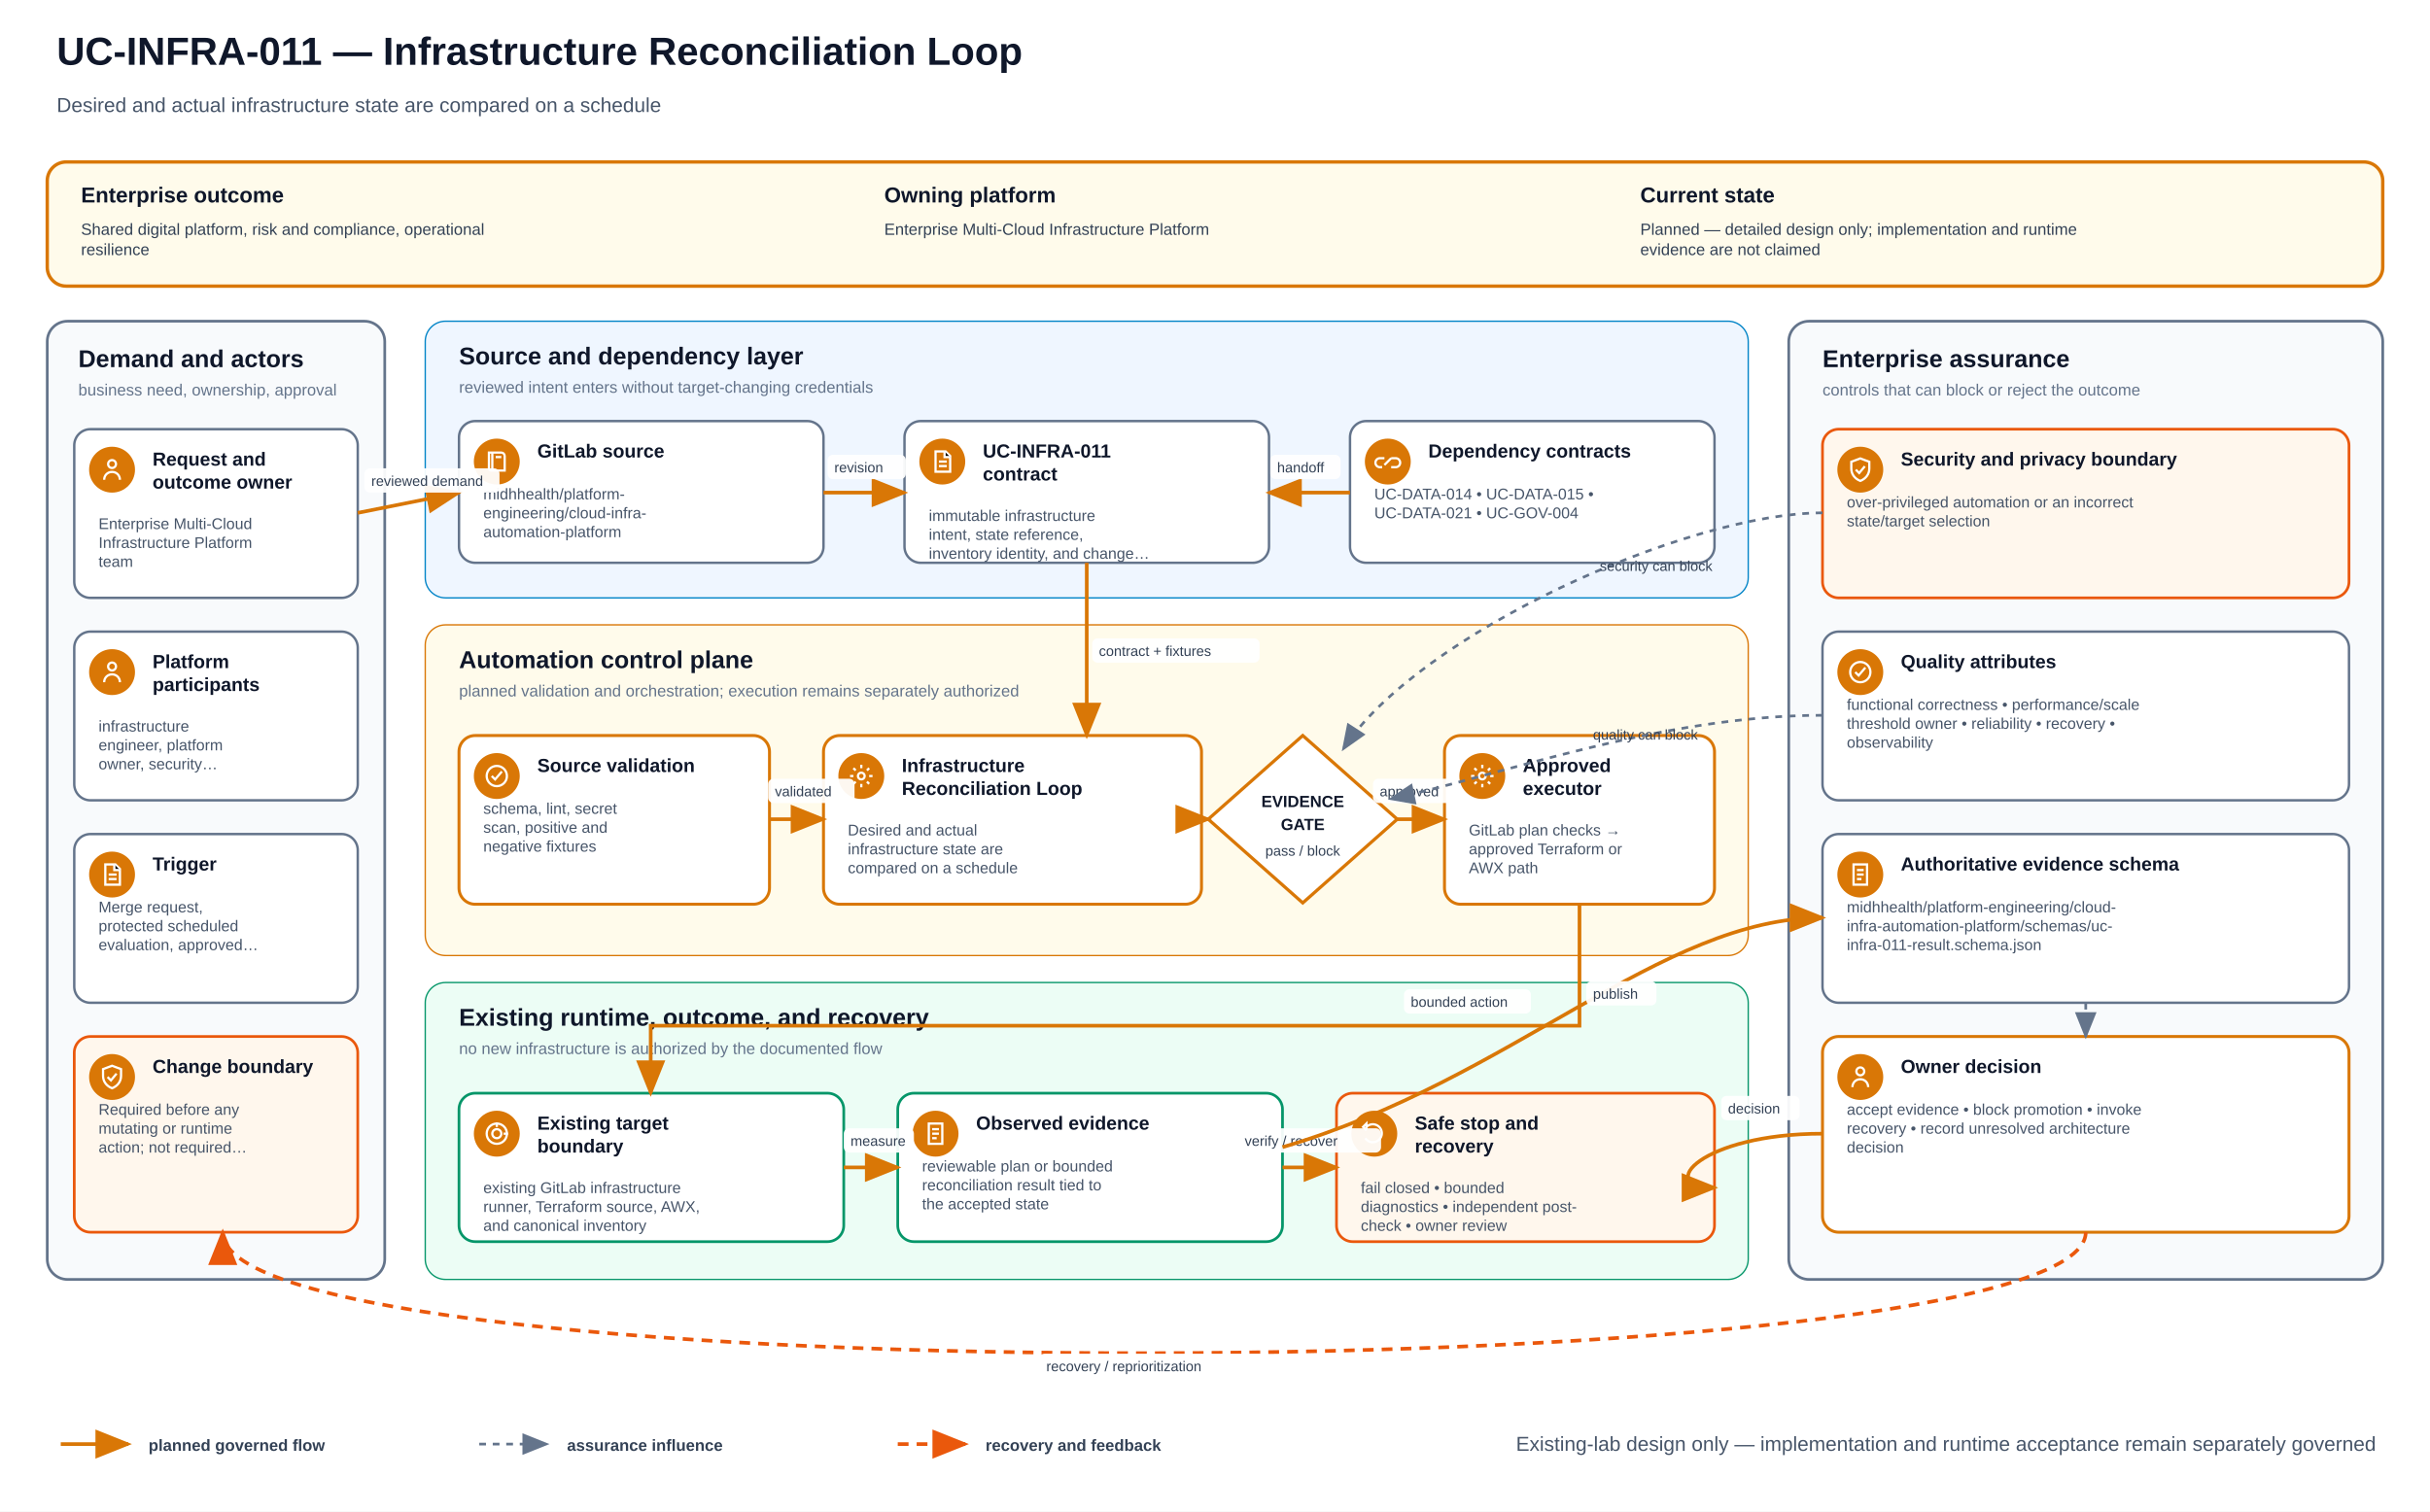
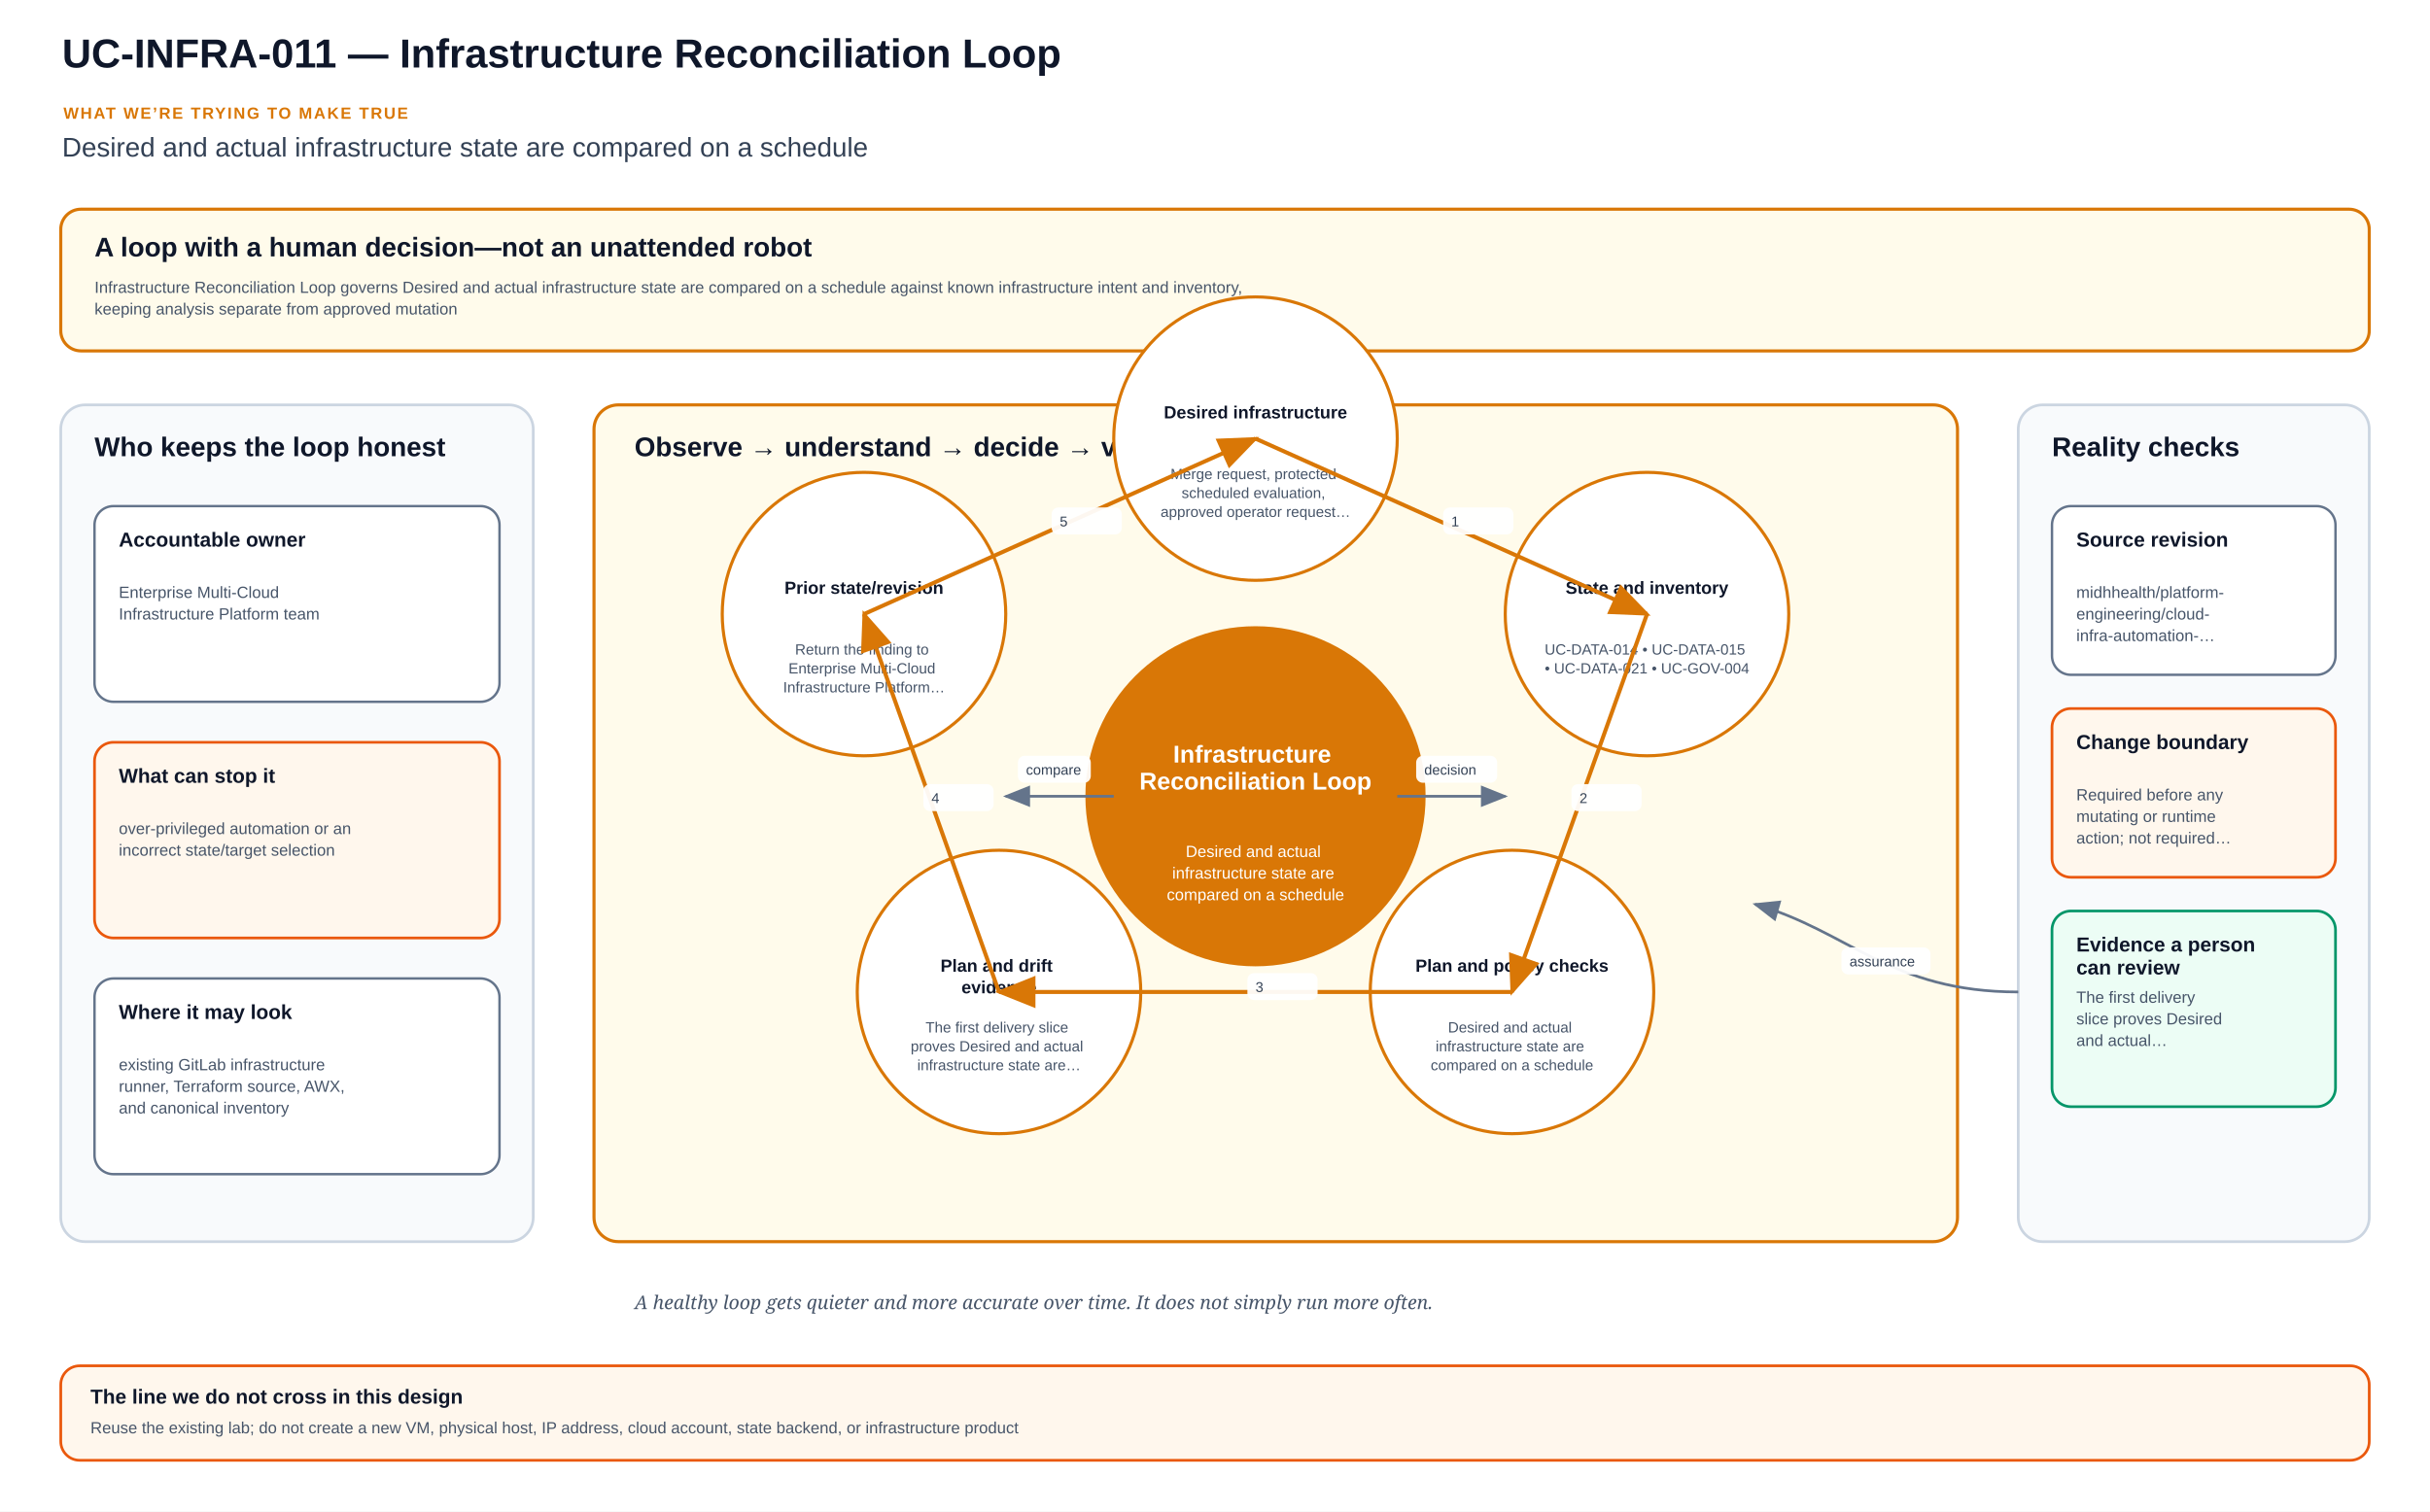
- <svg xmlns="http://www.w3.org/2000/svg" width="1800" height="1120" viewBox="0 0 1800 1120" role="img" aria-labelledby="title desc">
+ <svg xmlns="http://www.w3.org/2000/svg" width="1800" height="1120" viewBox="0 0 1800 1120" role="img" aria-labelledby="title desc" data-use-case="UC-INFRA-011" data-archetype="feedback-loop">
  <defs>
    <style>
- .bg{fill:#fff}.context{fill:#fffbeb;stroke:#d97706;stroke-width:2.5}.rail{fill:#f8fafc;stroke:#64748b;stroke-width:2}.layer{fill:#fff;stroke:#94a3b8;stroke-width:2}.sourceLayer{fill:#eff6ff;stroke:#0284c7}.controlLayer{fill:#fffbeb;stroke:#d97706}.runtimeLayer{fill:#ecfdf5;stroke:#059669}.node{fill:#fff;stroke:#64748b;stroke-width:1.8}.controlNode{fill:#fff;stroke:#d97706;stroke-width:2.2}.runtimeNode{fill:#fff;stroke:#059669;stroke-width:2}.riskNode{fill:#fff7ed;stroke:#ea580c;stroke-width:2}.iconBadge{fill:#d97706}.mainTitle{font:700 29px Arial,sans-serif;fill:#0f172a}.subtitle{font:15px Arial,sans-serif;fill:#475569}.sectionTitle{font:700 18px Arial,sans-serif;fill:#0f172a}.sectionSub{font:12px Arial,sans-serif;fill:#64748b}.nodeTitle{font:700 14px Arial,sans-serif;fill:#0f172a}.nodeSub{font:11.5px Arial,sans-serif;fill:#475569}.contextTitle{font:700 16px Arial,sans-serif;fill:#0f172a}.contextText{font:12px Arial,sans-serif;fill:#334155}.edge{stroke:#d97706;stroke-width:2.7;fill:none;marker-end:url(#arrow)}.dashed{stroke:#ea580c;stroke-dasharray:8 6;marker-end:url(#orangeArrow)}.assuranceEdge{stroke:#64748b;stroke-width:2;stroke-dasharray:5 5;fill:none;marker-end:url(#grayArrow)}.labelBg{fill:#fff;opacity:.94}.edgeLabel{font:10.5px Arial,sans-serif;fill:#334155}.decision{fill:#fff;stroke:#d97706;stroke-width:2.4}.decisionText{font:700 12px Arial,sans-serif;fill:#0f172a}.legend{font:700 12px Arial,sans-serif;fill:#334155}
+ .bg{fill:#fff}.panel{fill:#f8fafc;stroke:#cbd5e1;stroke-width:2}.accentPanel{fill:#fffbeb;stroke:#d97706;stroke-width:2.3}.card{fill:#fff;stroke:#64748b;stroke-width:1.8}.accentCard{fill:#fff;stroke:#d97706;stroke-width:2.4}.goodCard{fill:#ecfdf5;stroke:#059669;stroke-width:2}.warnCard{fill:#fff7ed;stroke:#ea580c;stroke-width:2}.darkCard{fill:#0f172a;stroke:#0f172a;stroke-width:2}.mainTitle{font:700 30px Arial,sans-serif;fill:#0f172a}.kicker{font:700 12px Arial,sans-serif;fill:#d97706;letter-spacing:1.2px}.quote{font:20px Arial,sans-serif;fill:#334155}.section{font:700 20px Arial,sans-serif;fill:#0f172a}.sectionSub{font:12px Arial,sans-serif;fill:#64748b}.cardTitle{font:700 15px Arial,sans-serif;fill:#0f172a}.body{font:12px Arial,sans-serif;fill:#475569}.inverseTitle{font:700 15px Arial,sans-serif;fill:#fff}.inverseBody{font:12px Arial,sans-serif;fill:#e2e8f0}.badge{fill:#d97706}.badgeText{font:700 13px Arial,sans-serif;fill:#fff}.arrow{stroke:#d97706;stroke-width:3;fill:none;marker-end:url(#arrow)}.thinArrow{stroke:#64748b;stroke-width:2;fill:none;marker-end:url(#grayArrow)}.feedback{stroke:#ea580c;stroke-width:2.7;stroke-dasharray:8 6;fill:none;marker-end:url(#orangeArrow)}.label{fill:#fff;opacity:.94}.edgeText{font:10.5px Arial,sans-serif;fill:#334155}.lane{fill:none;stroke:#94a3b8;stroke-width:1.8;stroke-dasharray:7 6}.decision{fill:#fff;stroke:#d97706;stroke-width:2.5}.small{font:11px Arial,sans-serif;fill:#64748b}.note{font:italic 14px Georgia,serif;fill:#475569}.hub{fill:#d97706;stroke:#d97706;stroke-width:2}.hubTitle{font:700 18px Arial,sans-serif;fill:#fff}.hubBody{font:12px Arial,sans-serif;fill:#fff}.zone{fill:#fffbeb;stroke:#d97706;stroke-width:2}.nodeCircle{fill:#fff;stroke:#d97706;stroke-width:2.3}.nodeTitle{font:700 13px Arial,sans-serif;fill:#0f172a}.nodeBody{font:11px Arial,sans-serif;fill:#475569}
</style>
    <marker id="arrow" markerWidth="11" markerHeight="11" refX="9" refY="4" orient="auto">
-       <path d="M0,0 L0,8 L10,4 z" fill="#d97706" />
+       <path d="M0 0L0 8L10 4z" fill="#d97706" />
+     </marker>
+     <marker id="grayArrow" markerWidth="11" markerHeight="11" refX="9" refY="4" orient="auto">
+       <path d="M0 0L0 8L10 4z" fill="#64748b" />
    </marker>
    <marker id="orangeArrow" markerWidth="11" markerHeight="11" refX="9" refY="4" orient="auto">
-       <path d="M0,0 L0,8 L10,4 z" fill="#ea580c" />
+       <path d="M0 0L0 8L10 4z" fill="#ea580c" />
    </marker>
-     <marker id="grayArrow" markerWidth="11" markerHeight="11" refX="9" refY="4" orient="auto">
-       <path d="M0,0 L0,8 L10,4 z" fill="#64748b" />
-     </marker>
-     <symbol id="icon-person" viewBox="0 0 24 24">
-       <circle cx="12" cy="7" r="3.5" fill="none" stroke="#fff" stroke-width="2" />
-       <path d="M5 21c0-4 3-7 7-7s7 3 7 7" fill="none" stroke="#fff" stroke-width="2" />
-     </symbol>
-     <symbol id="icon-repo" viewBox="0 0 24 24">
-       <path d="M5 4h11a3 3 0 013 3v13H7a2 2 0 01-2-2V4z" fill="none" stroke="#fff" stroke-width="2" />
-       <path d="M8 4v16M11 8h5" stroke="#fff" stroke-width="2" />
-     </symbol>
-     <symbol id="icon-contract" viewBox="0 0 24 24">
-       <path d="M6 3h9l4 4v14H6z" fill="none" stroke="#fff" stroke-width="2" />
-       <path d="M14 3v5h5M9 12h7M9 16h7" stroke="#fff" stroke-width="2" />
-     </symbol>
-     <symbol id="icon-link" viewBox="0 0 24 24">
-       <path d="M9 15l6-6M7 17H5a4 4 0 010-8h4M15 9h4a4 4 0 010 8h-4" fill="none" stroke="#fff" stroke-width="2" />
-     </symbol>
-     <symbol id="icon-check" viewBox="0 0 24 24">
-       <circle cx="12" cy="12" r="9" fill="none" stroke="#fff" stroke-width="2" />
-       <path d="M7.5 12l3 3 6-7" fill="none" stroke="#fff" stroke-width="2" />
-     </symbol>
-     <symbol id="icon-gear" viewBox="0 0 24 24">
-       <circle cx="12" cy="12" r="3" fill="none" stroke="#fff" stroke-width="2" />
-       <path d="M12 2v3M12 19v3M2 12h3M19 12h3M5 5l2 2M17 17l2 2M19 5l-2 2M7 17l-2 2" stroke="#fff" stroke-width="2" />
-     </symbol>
-     <symbol id="icon-target" viewBox="0 0 24 24">
-       <circle cx="12" cy="12" r="9" fill="none" stroke="#fff" stroke-width="2" />
-       <circle cx="12" cy="12" r="4" fill="none" stroke="#fff" stroke-width="2" />
-       <path d="M12 2v4M22 12h-4" stroke="#fff" stroke-width="2" />
-     </symbol>
-     <symbol id="icon-evidence" viewBox="0 0 24 24">
-       <path d="M6 3h12v18H6z" fill="none" stroke="#fff" stroke-width="2" />
-       <path d="M9 8h6M9 12h6M9 16h4" stroke="#fff" stroke-width="2" />
-     </symbol>
-     <symbol id="icon-shield" viewBox="0 0 24 24">
-       <path d="M12 2l8 3v6c0 5-3 9-8 11-5-2-8-6-8-11V5z" fill="none" stroke="#fff" stroke-width="2" />
-       <path d="M8 12l3 3 5-6" fill="none" stroke="#fff" stroke-width="2" />
-     </symbol>
-     <symbol id="icon-recovery" viewBox="0 0 24 24">
-       <path d="M5 8V3l-3 3 3 3M5 6a8 8 0 11-1 10" fill="none" stroke="#fff" stroke-width="2" />
-     </symbol>
  </defs>
  <rect class="bg" width="1800" height="1120" />
-   <text class="mainTitle" x="42" y="48">
-     <tspan x="42" dy="0">UC-INFRA-011 — Infrastructure Reconciliation Loop</tspan>
+   <text class="mainTitle" x="46" y="50">
+     <tspan x="46" dy="0">UC-INFRA-011 — Infrastructure Reconciliation Loop</tspan>
  </text>
-   <text class="subtitle" x="42" y="83" text-anchor="start">
-     <tspan x="42" dy="0">Desired and actual infrastructure state are compared on a schedule</tspan>
+   <text class="kicker" x="47" y="88">WHAT WE’RE TRYING TO MAKE TRUE</text>
+   <text class="quote" x="46" y="116" text-anchor="start">
+     <tspan x="46" dy="0">Desired and actual infrastructure state are compared on a schedule</tspan>
  </text>
-   <rect class="context" x="35" y="120" width="1730" height="92" rx="14" />
-   <text class="contextTitle" x="60" y="150">Enterprise outcome</text>
-   <text class="contextText" x="60" y="174" text-anchor="start">
-     <tspan x="60" dy="0">Shared digital platform, risk and compliance, operational</tspan>
-     <tspan x="60" dy="15">resilience</tspan>
+   <rect class="accentPanel" x="45" y="155" width="1710" height="105" rx="15" />
+   <text class="section" x="70" y="190">A loop with a human decision—not an unattended robot</text>
+   <text class="body" x="70" y="217" text-anchor="start">
+     <tspan x="70" dy="0">Infrastructure Reconciliation Loop governs Desired and actual infrastructure state are compared on a schedule against known infrastructure intent and inventory,</tspan>
+     <tspan x="70" dy="16">keeping analysis separate from approved mutation</tspan>
  </text>
-   <text class="contextTitle" x="655" y="150">Owning platform</text>
-   <text class="contextText" x="655" y="174" text-anchor="start">
-     <tspan x="655" dy="0">Enterprise Multi-Cloud Infrastructure Platform</tspan>
+   <rect class="panel" x="45" y="300" width="350" height="620" rx="18" />
+   <text class="section" x="70" y="338">Who keeps the loop honest</text>
+   <rect class="card" x="70" y="375" width="300" height="145" rx="14" />
+   <text class="cardTitle" x="88" y="405" text-anchor="start">
+     <tspan x="88" dy="0">Accountable owner</tspan>
  </text>
-   <text class="contextTitle" x="1215" y="150">Current state</text>
-   <text class="contextText" x="1215" y="174" text-anchor="start">
-     <tspan x="1215" dy="0">Planned — detailed design only; implementation and runtime</tspan>
-     <tspan x="1215" dy="15">evidence are not claimed</tspan>
+   <text class="body" x="88" y="443" text-anchor="start">
+     <tspan x="88" dy="0">Enterprise Multi-Cloud</tspan>
+     <tspan x="88" dy="16">Infrastructure Platform team</tspan>
  </text>
-   <rect class="rail" x="35" y="238" width="250" height="710" rx="15" />
-   <text class="sectionTitle" x="58" y="272">Demand and actors</text>
-   <text class="sectionSub" x="58" y="293">business need, ownership, approval</text>
-   <rect class="node" x="55" y="318" width="210" height="125" rx="12" />
-   <circle class="iconBadge" cx="83" cy="348" r="17" />
-   <use href="#icon-person" x="73" y="338" width="20" height="20" />
-   <text class="nodeTitle" x="113" y="345">
-     <tspan x="113" dy="0">Request and</tspan>
-     <tspan x="113" dy="17">outcome owner</tspan>
+   <rect class="warnCard" x="70" y="550" width="300" height="145" rx="14" />
+   <text class="cardTitle" x="88" y="580" text-anchor="start">
+     <tspan x="88" dy="0">What can stop it</tspan>
  </text>
-   <text class="nodeSub" x="73" y="392" text-anchor="start">
-     <tspan x="73" dy="0">Enterprise Multi-Cloud</tspan>
-     <tspan x="73" dy="14">Infrastructure Platform</tspan>
-     <tspan x="73" dy="14">team</tspan>
+   <text class="body" x="88" y="618" text-anchor="start">
+     <tspan x="88" dy="0">over-privileged automation or an</tspan>
+     <tspan x="88" dy="16">incorrect state/target selection</tspan>
  </text>
-   <rect class="node" x="55" y="468" width="210" height="125" rx="12" />
-   <circle class="iconBadge" cx="83" cy="498" r="17" />
-   <use href="#icon-person" x="73" y="488" width="20" height="20" />
-   <text class="nodeTitle" x="113" y="495">
-     <tspan x="113" dy="0">Platform</tspan>
-     <tspan x="113" dy="17">participants</tspan>
+   <rect class="card" x="70" y="725" width="300" height="145" rx="14" />
+   <text class="cardTitle" x="88" y="755" text-anchor="start">
+     <tspan x="88" dy="0">Where it may look</tspan>
  </text>
-   <text class="nodeSub" x="73" y="542" text-anchor="start">
-     <tspan x="73" dy="0">infrastructure</tspan>
-     <tspan x="73" dy="14">engineer, platform</tspan>
-     <tspan x="73" dy="14">owner, security…</tspan>
+   <text class="body" x="88" y="793" text-anchor="start">
+     <tspan x="88" dy="0">existing GitLab infrastructure</tspan>
+     <tspan x="88" dy="16">runner, Terraform source, AWX,</tspan>
+     <tspan x="88" dy="16">and canonical inventory</tspan>
  </text>
-   <rect class="node" x="55" y="618" width="210" height="125" rx="12" />
-   <circle class="iconBadge" cx="83" cy="648" r="17" />
-   <use href="#icon-contract" x="73" y="638" width="20" height="20" />
-   <text class="nodeTitle" x="113" y="645">
-     <tspan x="113" dy="0">Trigger</tspan>
+   <rect class="accentPanel" x="440" y="300" width="1010" height="620" rx="18" />
+   <text class="section" x="470" y="338">Observe → understand → decide → verify → learn</text>
+   <circle class="hub" cx="930" cy="590" r="125" />
+   <text class="hubTitle" x="930" y="565" text-anchor="middle">
+     <tspan x="930" dy="0">Infrastructure</tspan>
+     <tspan x="930" dy="20">Reconciliation Loop</tspan>
  </text>
-   <text class="nodeSub" x="73" y="676" text-anchor="start">
-     <tspan x="73" dy="0">Merge request,</tspan>
-     <tspan x="73" dy="14">protected scheduled</tspan>
-     <tspan x="73" dy="14">evaluation, approved…</tspan>
+   <text class="hubBody" x="930" y="635" text-anchor="middle">
+     <tspan x="930" dy="0">Desired and actual</tspan>
+     <tspan x="930" dy="16">infrastructure state are</tspan>
+     <tspan x="930" dy="16">compared on a schedule</tspan>
  </text>
-   <rect class="riskNode" x="55" y="768" width="210" height="145" rx="12" />
-   <circle class="iconBadge" cx="83" cy="798" r="17" />
-   <use href="#icon-shield" x="73" y="788" width="20" height="20" />
-   <text class="nodeTitle" x="113" y="795">
-     <tspan x="113" dy="0">Change boundary</tspan>
+   <circle class="nodeCircle" cx="930" cy="325" r="105" />
+   <text class="nodeTitle" x="930" y="310" text-anchor="middle">
+     <tspan x="930" dy="0">Desired infrastructure</tspan>
  </text>
-   <text class="nodeSub" x="73" y="826" text-anchor="start">
-     <tspan x="73" dy="0">Required before any</tspan>
-     <tspan x="73" dy="14">mutating or runtime</tspan>
-     <tspan x="73" dy="14">action; not required…</tspan>
+   <text class="nodeBody" x="930" y="355" text-anchor="middle">
+     <tspan x="930" dy="0">Merge request, protected</tspan>
+     <tspan x="930" dy="14">scheduled evaluation,</tspan>
+     <tspan x="930" dy="14">approved operator request…</tspan>
  </text>
-   <rect class="sourceLayer" x="315" y="238" width="980" height="205" rx="15" />
-   <text class="sectionTitle" x="340" y="270">Source and dependency layer</text>
-   <text class="sectionSub" x="340" y="291">reviewed intent enters without target-changing credentials</text>
-   <rect class="node" x="340" y="312" width="270" height="105" rx="12" />
-   <circle class="iconBadge" cx="368" cy="342" r="17" />
-   <use href="#icon-repo" x="358" y="332" width="20" height="20" />
-   <text class="nodeTitle" x="398" y="339">
-     <tspan x="398" dy="0">GitLab source</tspan>
+   <circle class="nodeCircle" cx="1220" cy="455" r="105" />
+   <text class="nodeTitle" x="1220" y="440" text-anchor="middle">
+     <tspan x="1220" dy="0">State and inventory</tspan>
  </text>
-   <text class="nodeSub" x="358" y="370" text-anchor="start">
-     <tspan x="358" dy="0">midhhealth/platform-</tspan>
-     <tspan x="358" dy="14">engineering/cloud-infra-</tspan>
-     <tspan x="358" dy="14">automation-platform</tspan>
+   <text class="nodeBody" x="1220" y="485" text-anchor="middle">
+     <tspan x="1220" dy="0">UC-DATA-014 • UC-DATA-015</tspan>
+     <tspan x="1220" dy="14">• UC-DATA-021 • UC-GOV-004</tspan>
  </text>
-   <rect class="node" x="670" y="312" width="270" height="105" rx="12" />
-   <circle class="iconBadge" cx="698" cy="342" r="17" />
-   <use href="#icon-contract" x="688" y="332" width="20" height="20" />
-   <text class="nodeTitle" x="728" y="339">
-     <tspan x="728" dy="0">UC-INFRA-011</tspan>
-     <tspan x="728" dy="17">contract</tspan>
+   <circle class="nodeCircle" cx="1120" cy="735" r="105" />
+   <text class="nodeTitle" x="1120" y="720" text-anchor="middle">
+     <tspan x="1120" dy="0">Plan and policy checks</tspan>
  </text>
-   <text class="nodeSub" x="688" y="386" text-anchor="start">
-     <tspan x="688" dy="0">immutable infrastructure</tspan>
-     <tspan x="688" dy="14">intent, state reference,</tspan>
-     <tspan x="688" dy="14">inventory identity, and change…</tspan>
+   <text class="nodeBody" x="1120" y="765" text-anchor="middle">
+     <tspan x="1120" dy="0">Desired and actual</tspan>
+     <tspan x="1120" dy="14">infrastructure state are</tspan>
+     <tspan x="1120" dy="14">compared on a schedule</tspan>
  </text>
-   <rect class="node" x="1000" y="312" width="270" height="105" rx="12" />
-   <circle class="iconBadge" cx="1028" cy="342" r="17" />
-   <use href="#icon-link" x="1018" y="332" width="20" height="20" />
-   <text class="nodeTitle" x="1058" y="339">
-     <tspan x="1058" dy="0">Dependency contracts</tspan>
+   <circle class="nodeCircle" cx="740" cy="735" r="105" />
+   <text class="nodeTitle" x="740" y="720" text-anchor="middle">
+     <tspan x="740" dy="0">Plan and drift</tspan>
+     <tspan x="740" dy="16">evidence</tspan>
  </text>
-   <text class="nodeSub" x="1018" y="370" text-anchor="start">
-     <tspan x="1018" dy="0">UC-DATA-014 • UC-DATA-015 •</tspan>
-     <tspan x="1018" dy="14">UC-DATA-021 • UC-GOV-004</tspan>
+   <text class="nodeBody" x="740" y="765" text-anchor="middle">
+     <tspan x="740" dy="0">The first delivery slice</tspan>
+     <tspan x="740" dy="14">proves Desired and actual</tspan>
+     <tspan x="740" dy="14">infrastructure state are…</tspan>
  </text>
-   <rect class="controlLayer" x="315" y="463" width="980" height="245" rx="15" />
-   <text class="sectionTitle" x="340" y="495">Automation control plane</text>
-   <text class="sectionSub" x="340" y="516">planned validation and orchestration; execution remains separately authorized</text>
-   <rect class="controlNode" x="340" y="545" width="230" height="125" rx="12" />
-   <circle class="iconBadge" cx="368" cy="575" r="17" />
-   <use href="#icon-check" x="358" y="565" width="20" height="20" />
-   <text class="nodeTitle" x="398" y="572">
-     <tspan x="398" dy="0">Source validation</tspan>
+   <circle class="nodeCircle" cx="640" cy="455" r="105" />
+   <text class="nodeTitle" x="640" y="440" text-anchor="middle">
+     <tspan x="640" dy="0">Prior state/revision</tspan>
  </text>
-   <text class="nodeSub" x="358" y="603" text-anchor="start">
-     <tspan x="358" dy="0">schema, lint, secret</tspan>
-     <tspan x="358" dy="14">scan, positive and</tspan>
-     <tspan x="358" dy="14">negative fixtures</tspan>
+   <text class="nodeBody" x="640" y="485" text-anchor="middle">
+     <tspan x="640" dy="0">Return the finding to</tspan>
+     <tspan x="640" dy="14">Enterprise Multi-Cloud</tspan>
+     <tspan x="640" dy="14">Infrastructure Platform…</tspan>
  </text>
-   <rect class="controlNode" x="610" y="545" width="280" height="125" rx="12" />
-   <circle class="iconBadge" cx="638" cy="575" r="17" />
-   <use href="#icon-gear" x="628" y="565" width="20" height="20" />
-   <text class="nodeTitle" x="668" y="572">
-     <tspan x="668" dy="0">Infrastructure</tspan>
-     <tspan x="668" dy="17">Reconciliation Loop</tspan>
+   <path class="arrow" d="M930 325 L1220 455" />
+   <rect class="label" x="1069" y="376" width="52" height="20" rx="5" />
+   <text class="edgeText" x="1075" y="390">1</text>
+   <path class="arrow" d="M1220 455 L1120 735" />
+   <rect class="label" x="1164" y="581" width="52" height="20" rx="5" />
+   <text class="edgeText" x="1170" y="595">2</text>
+   <path class="arrow" d="M1120 735 L740 735" />
+   <rect class="label" x="924" y="721" width="52" height="20" rx="5" />
+   <text class="edgeText" x="930" y="735">3</text>
+   <path class="arrow" d="M740 735 L640 455" />
+   <rect class="label" x="684" y="581" width="52" height="20" rx="5" />
+   <text class="edgeText" x="690" y="595">4</text>
+   <path class="arrow" d="M640 455 L930 325" />
+   <rect class="label" x="779" y="376" width="52" height="20" rx="5" />
+   <text class="edgeText" x="785" y="390">5</text>
+   <path class="thinArrow" d="M825 590 L745 590" />
+   <rect class="label" x="754" y="560" width="54" height="20" rx="5" />
+   <text class="edgeText" x="760" y="574">compare</text>
+   <path class="thinArrow" d="M1035 590 L1115 590" />
+   <rect class="label" x="1049" y="560" width="60" height="20" rx="5" />
+   <text class="edgeText" x="1055" y="574">decision</text>
+   <rect class="panel" x="1495" y="300" width="260" height="620" rx="18" />
+   <text class="section" x="1520" y="338">Reality checks</text>
+   <rect class="card" x="1520" y="375" width="210" height="125" rx="14" />
+   <text class="cardTitle" x="1538" y="405" text-anchor="start">
+     <tspan x="1538" dy="0">Source revision</tspan>
  </text>
-   <text class="nodeSub" x="628" y="619" text-anchor="start">
-     <tspan x="628" dy="0">Desired and actual</tspan>
-     <tspan x="628" dy="14">infrastructure state are</tspan>
-     <tspan x="628" dy="14">compared on a schedule</tspan>
+   <text class="body" x="1538" y="443" text-anchor="start">
+     <tspan x="1538" dy="0">midhhealth/platform-</tspan>
+     <tspan x="1538" dy="16">engineering/cloud-</tspan>
+     <tspan x="1538" dy="16">infra-automation-…</tspan>
  </text>
-   <polygon class="decision" points="965,545 1035,607 965,669 895,607" />
-   <text class="decisionText" x="965" y="598" text-anchor="middle">EVIDENCE</text>
-   <text class="decisionText" x="965" y="615" text-anchor="middle">GATE</text>
-   <text class="edgeLabel" x="965" y="634" text-anchor="middle">pass / block</text>
-   <rect class="controlNode" x="1070" y="545" width="200" height="125" rx="12" />
-   <circle class="iconBadge" cx="1098" cy="575" r="17" />
-   <use href="#icon-gear" x="1088" y="565" width="20" height="20" />
-   <text class="nodeTitle" x="1128" y="572">
-     <tspan x="1128" dy="0">Approved</tspan>
-     <tspan x="1128" dy="17">executor</tspan>
+   <rect class="warnCard" x="1520" y="525" width="210" height="125" rx="14" />
+   <text class="cardTitle" x="1538" y="555" text-anchor="start">
+     <tspan x="1538" dy="0">Change boundary</tspan>
  </text>
-   <text class="nodeSub" x="1088" y="619" text-anchor="start">
-     <tspan x="1088" dy="0">GitLab plan checks →</tspan>
-     <tspan x="1088" dy="14">approved Terraform or</tspan>
-     <tspan x="1088" dy="14">AWX path</tspan>
+   <text class="body" x="1538" y="593" text-anchor="start">
+     <tspan x="1538" dy="0">Required before any</tspan>
+     <tspan x="1538" dy="16">mutating or runtime</tspan>
+     <tspan x="1538" dy="16">action; not required…</tspan>
  </text>
-   <rect class="runtimeLayer" x="315" y="728" width="980" height="220" rx="15" />
-   <text class="sectionTitle" x="340" y="760">Existing runtime, outcome, and recovery</text>
-   <text class="sectionSub" x="340" y="781">no new infrastructure is authorized by the documented flow</text>
-   <rect class="runtimeNode" x="340" y="810" width="285" height="110" rx="12" />
-   <circle class="iconBadge" cx="368" cy="840" r="17" />
-   <use href="#icon-target" x="358" y="830" width="20" height="20" />
-   <text class="nodeTitle" x="398" y="837">
-     <tspan x="398" dy="0">Existing target</tspan>
-     <tspan x="398" dy="17">boundary</tspan>
+   <rect class="goodCard" x="1520" y="675" width="210" height="145" rx="14" />
+   <text class="cardTitle" x="1538" y="705" text-anchor="start">
+     <tspan x="1538" dy="0">Evidence a person</tspan>
+     <tspan x="1538" dy="17">can review</tspan>
  </text>
-   <text class="nodeSub" x="358" y="884" text-anchor="start">
-     <tspan x="358" dy="0">existing GitLab infrastructure</tspan>
-     <tspan x="358" dy="14">runner, Terraform source, AWX,</tspan>
-     <tspan x="358" dy="14">and canonical inventory</tspan>
+   <text class="body" x="1538" y="743" text-anchor="start">
+     <tspan x="1538" dy="0">The first delivery</tspan>
+     <tspan x="1538" dy="16">slice proves Desired</tspan>
+     <tspan x="1538" dy="16">and actual…</tspan>
  </text>
-   <rect class="runtimeNode" x="665" y="810" width="285" height="110" rx="12" />
-   <circle class="iconBadge" cx="693" cy="840" r="17" />
-   <use href="#icon-evidence" x="683" y="830" width="20" height="20" />
-   <text class="nodeTitle" x="723" y="837">
-     <tspan x="723" dy="0">Observed evidence</tspan>
+   <path class="thinArrow" d="M1495 735 C1400 735 1370 690 1300 670" />
+   <rect class="label" x="1364" y="702" width="66" height="20" rx="5" />
+   <text class="edgeText" x="1370" y="716">assurance</text>
+   <text class="note" x="470" y="970">A healthy loop gets quieter and more accurate over time. It does not simply run more often.</text>
+   <rect class="warnCard" x="45" y="1012" width="1710" height="70" rx="14" />
+   <text class="cardTitle" x="67" y="1040">The line we do not cross in this design</text>
+   <text class="body" x="67" y="1062" text-anchor="start">
+     <tspan x="67" dy="0">Reuse the existing lab; do not create a new VM, physical host, IP address, cloud account, state backend, or infrastructure product</tspan>
  </text>
-   <text class="nodeSub" x="683" y="868" text-anchor="start">
-     <tspan x="683" dy="0">reviewable plan or bounded</tspan>
-     <tspan x="683" dy="14">reconciliation result tied to</tspan>
-     <tspan x="683" dy="14">the accepted state</tspan>
-   </text>
-   <rect class="riskNode" x="990" y="810" width="280" height="110" rx="12" />
-   <circle class="iconBadge" cx="1018" cy="840" r="17" />
-   <use href="#icon-recovery" x="1008" y="830" width="20" height="20" />
-   <text class="nodeTitle" x="1048" y="837">
-     <tspan x="1048" dy="0">Safe stop and</tspan>
-     <tspan x="1048" dy="17">recovery</tspan>
-   </text>
-   <text class="nodeSub" x="1008" y="884" text-anchor="start">
-     <tspan x="1008" dy="0">fail closed • bounded</tspan>
-     <tspan x="1008" dy="14">diagnostics • independent post-</tspan>
-     <tspan x="1008" dy="14">check • owner review</tspan>
-   </text>
-   <rect class="rail" x="1325" y="238" width="440" height="710" rx="15" />
-   <text class="sectionTitle" x="1350" y="272">Enterprise assurance</text>
-   <text class="sectionSub" x="1350" y="293">controls that can block or reject the outcome</text>
-   <rect class="riskNode" x="1350" y="318" width="390" height="125" rx="12" />
-   <circle class="iconBadge" cx="1378" cy="348" r="17" />
-   <use href="#icon-shield" x="1368" y="338" width="20" height="20" />
-   <text class="nodeTitle" x="1408" y="345">
-     <tspan x="1408" dy="0">Security and privacy boundary</tspan>
-   </text>
-   <text class="nodeSub" x="1368" y="376" text-anchor="start">
-     <tspan x="1368" dy="0">over-privileged automation or an incorrect</tspan>
-     <tspan x="1368" dy="14">state/target selection</tspan>
-   </text>
-   <rect class="node" x="1350" y="468" width="390" height="125" rx="12" />
-   <circle class="iconBadge" cx="1378" cy="498" r="17" />
-   <use href="#icon-check" x="1368" y="488" width="20" height="20" />
-   <text class="nodeTitle" x="1408" y="495">
-     <tspan x="1408" dy="0">Quality attributes</tspan>
-   </text>
-   <text class="nodeSub" x="1368" y="526" text-anchor="start">
-     <tspan x="1368" dy="0">functional correctness • performance/scale</tspan>
-     <tspan x="1368" dy="14">threshold owner • reliability • recovery •</tspan>
-     <tspan x="1368" dy="14">observability</tspan>
-   </text>
-   <rect class="node" x="1350" y="618" width="390" height="125" rx="12" />
-   <circle class="iconBadge" cx="1378" cy="648" r="17" />
-   <use href="#icon-evidence" x="1368" y="638" width="20" height="20" />
-   <text class="nodeTitle" x="1408" y="645">
-     <tspan x="1408" dy="0">Authoritative evidence schema</tspan>
-   </text>
-   <text class="nodeSub" x="1368" y="676" text-anchor="start">
-     <tspan x="1368" dy="0">midhhealth/platform-engineering/cloud-</tspan>
-     <tspan x="1368" dy="14">infra-automation-platform/schemas/uc-</tspan>
-     <tspan x="1368" dy="14">infra-011-result.schema.json</tspan>
-   </text>
-   <rect class="controlNode" x="1350" y="768" width="390" height="145" rx="12" />
-   <circle class="iconBadge" cx="1378" cy="798" r="17" />
-   <use href="#icon-person" x="1368" y="788" width="20" height="20" />
-   <text class="nodeTitle" x="1408" y="795">
-     <tspan x="1408" dy="0">Owner decision</tspan>
-   </text>
-   <text class="nodeSub" x="1368" y="826" text-anchor="start">
-     <tspan x="1368" dy="0">accept evidence • block promotion • invoke</tspan>
-     <tspan x="1368" dy="14">recovery • record unresolved architecture</tspan>
-     <tspan x="1368" dy="14">decision</tspan>
-   </text>
-   <path class="edge" d="M265 380 L340 365" />
-   <rect class="labelBg" x="270" y="347" width="100" height="18" rx="4" />
-   <text class="edgeLabel" x="275" y="360">reviewed demand</text>
-   <path class="edge" d="M610 365 L670 365" />
-   <rect class="labelBg" x="613" y="337" width="58" height="18" rx="4" />
-   <text class="edgeLabel" x="618" y="350">revision</text>
-   <path class="edge" d="M1000 365 L940 365" />
-   <rect class="labelBg" x="941" y="337" width="52" height="18" rx="4" />
-   <text class="edgeLabel" x="946" y="350">handoff</text>
-   <path class="edge" d="M805 417 L805 545" />
-   <rect class="labelBg" x="809" y="473" width="124" height="18" rx="4" />
-   <text class="edgeLabel" x="814" y="486">contract + fixtures</text>
-   <path class="edge" d="M570 607 L610 607" />
-   <rect class="labelBg" x="569" y="577" width="64" height="18" rx="4" />
-   <text class="edgeLabel" x="574" y="590">validated</text>
-   <path class="edge" d="M890 607 L895 607" />
-   <path class="edge" d="M1035 607 L1070 607" />
-   <rect class="labelBg" x="1017" y="577" width="58" height="18" rx="4" />
-   <text class="edgeLabel" x="1022" y="590">approved</text>
-   <path class="edge" d="M1170 670 L1170 760 L482 760 L482 810" />
-   <rect class="labelBg" x="1040" y="733" width="94" height="18" rx="4" />
-   <text class="edgeLabel" x="1045" y="746">bounded action</text>
-   <path class="edge" d="M625 865 L665 865" />
-   <rect class="labelBg" x="625" y="836" width="52" height="18" rx="4" />
-   <text class="edgeLabel" x="630" y="849">measure</text>
-   <path class="edge" d="M950 865 L990 865" />
-   <rect class="labelBg" x="917" y="836" width="106" height="18" rx="4" />
-   <text class="edgeLabel" x="922" y="849">verify / recover</text>
-   <path class="assuranceEdge" d="M1350 380 C1250 380 1050 470 995 555" />
-   <text class="edgeLabel" x="1185" y="423">security can block</text>
-   <path class="assuranceEdge" d="M1350 530 C1230 530 1110 575 1030 592" />
-   <text class="edgeLabel" x="1180" y="548">quality can block</text>
-   <path class="edge" d="M950 850 C1120 800 1230 680 1350 680" />
-   <rect class="labelBg" x="1175" y="727" width="52" height="18" rx="4" />
-   <text class="edgeLabel" x="1180" y="740">publish</text>
-   <path class="assuranceEdge" d="M1545 743 L1545 768" />
-   <path class="edge" d="M1350 840 C1260 840 1225 880 1270 880" />
-   <rect class="labelBg" x="1275" y="812" width="58" height="18" rx="4" />
-   <text class="edgeLabel" x="1280" y="825">decision</text>
-   <path class="edge dashed" d="M1545 913 C1545 1030 165 1035 165 913" />
-   <rect class="labelBg" x="770" y="1003" width="172" height="18" rx="4" />
-   <text class="edgeLabel" x="775" y="1016">recovery / reprioritization</text>
-   <line x1="45" y1="1070" x2="95" y2="1070" class="edge" />
-   <text class="legend" x="110" y="1075">planned governed flow</text>
-   <line x1="355" y1="1070" x2="405" y2="1070" class="assuranceEdge" />
-   <text class="legend" x="420" y="1075">assurance influence</text>
-   <line x1="665" y1="1070" x2="715" y2="1070" class="edge dashed" />
-   <text class="legend" x="730" y="1075">recovery and feedback</text>
-   <text class="subtitle" x="1760" y="1075" text-anchor="end">Existing-lab design only — implementation and runtime acceptance remain separately governed</text>
</svg>
